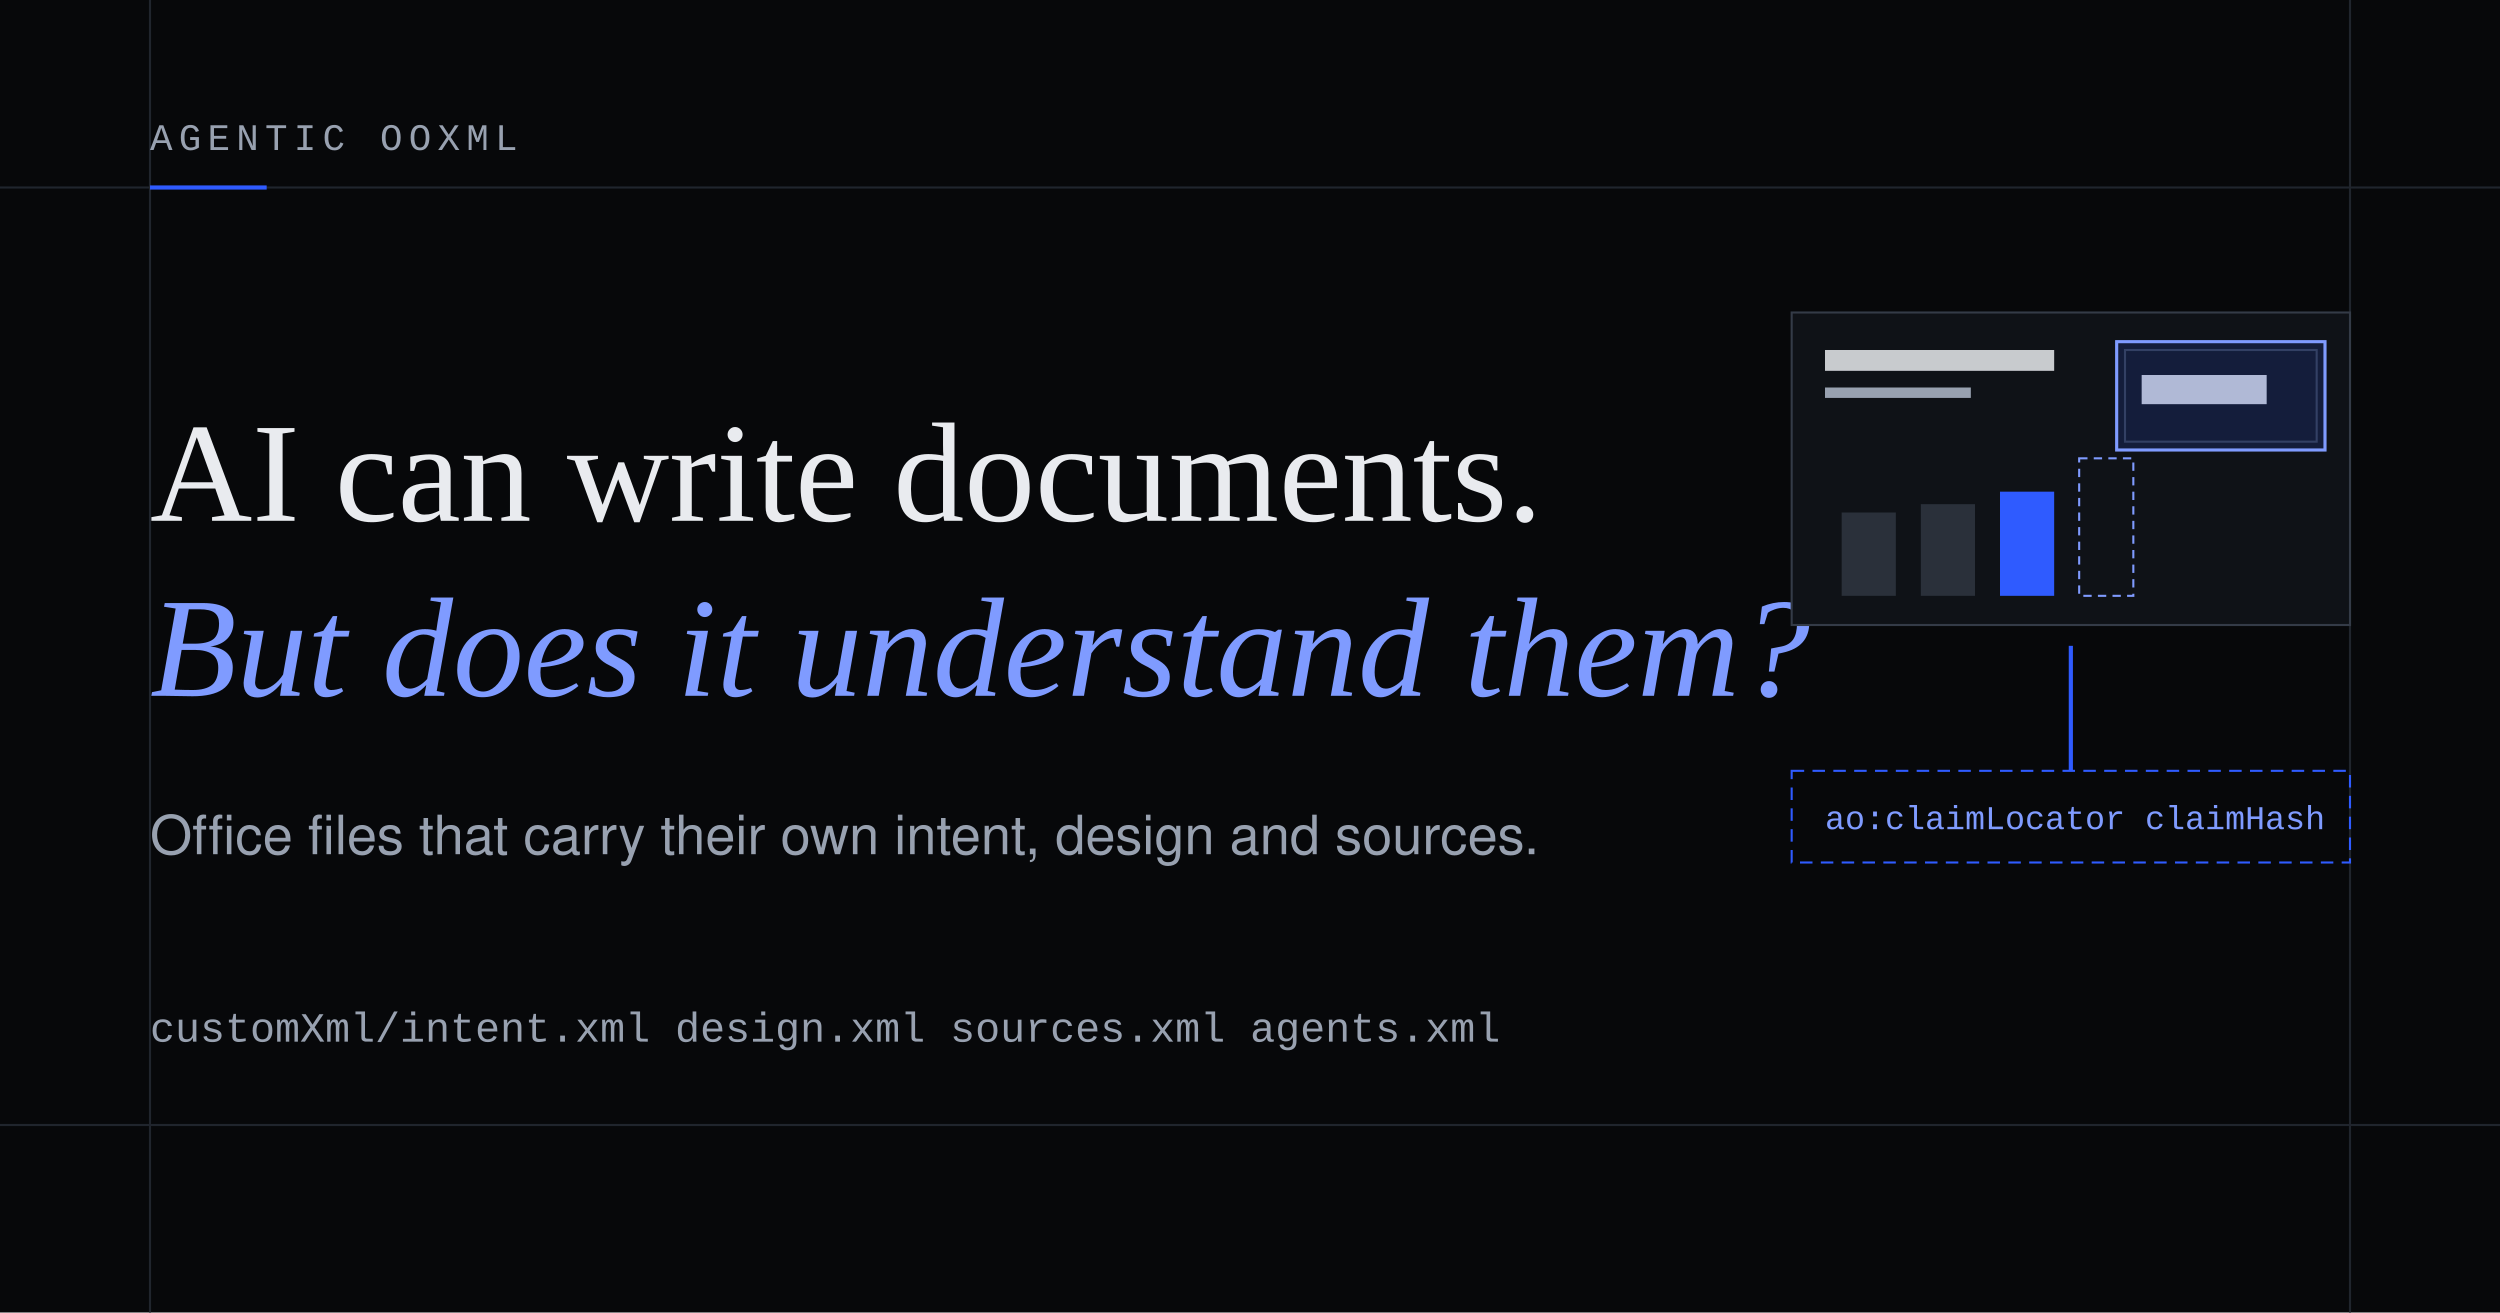
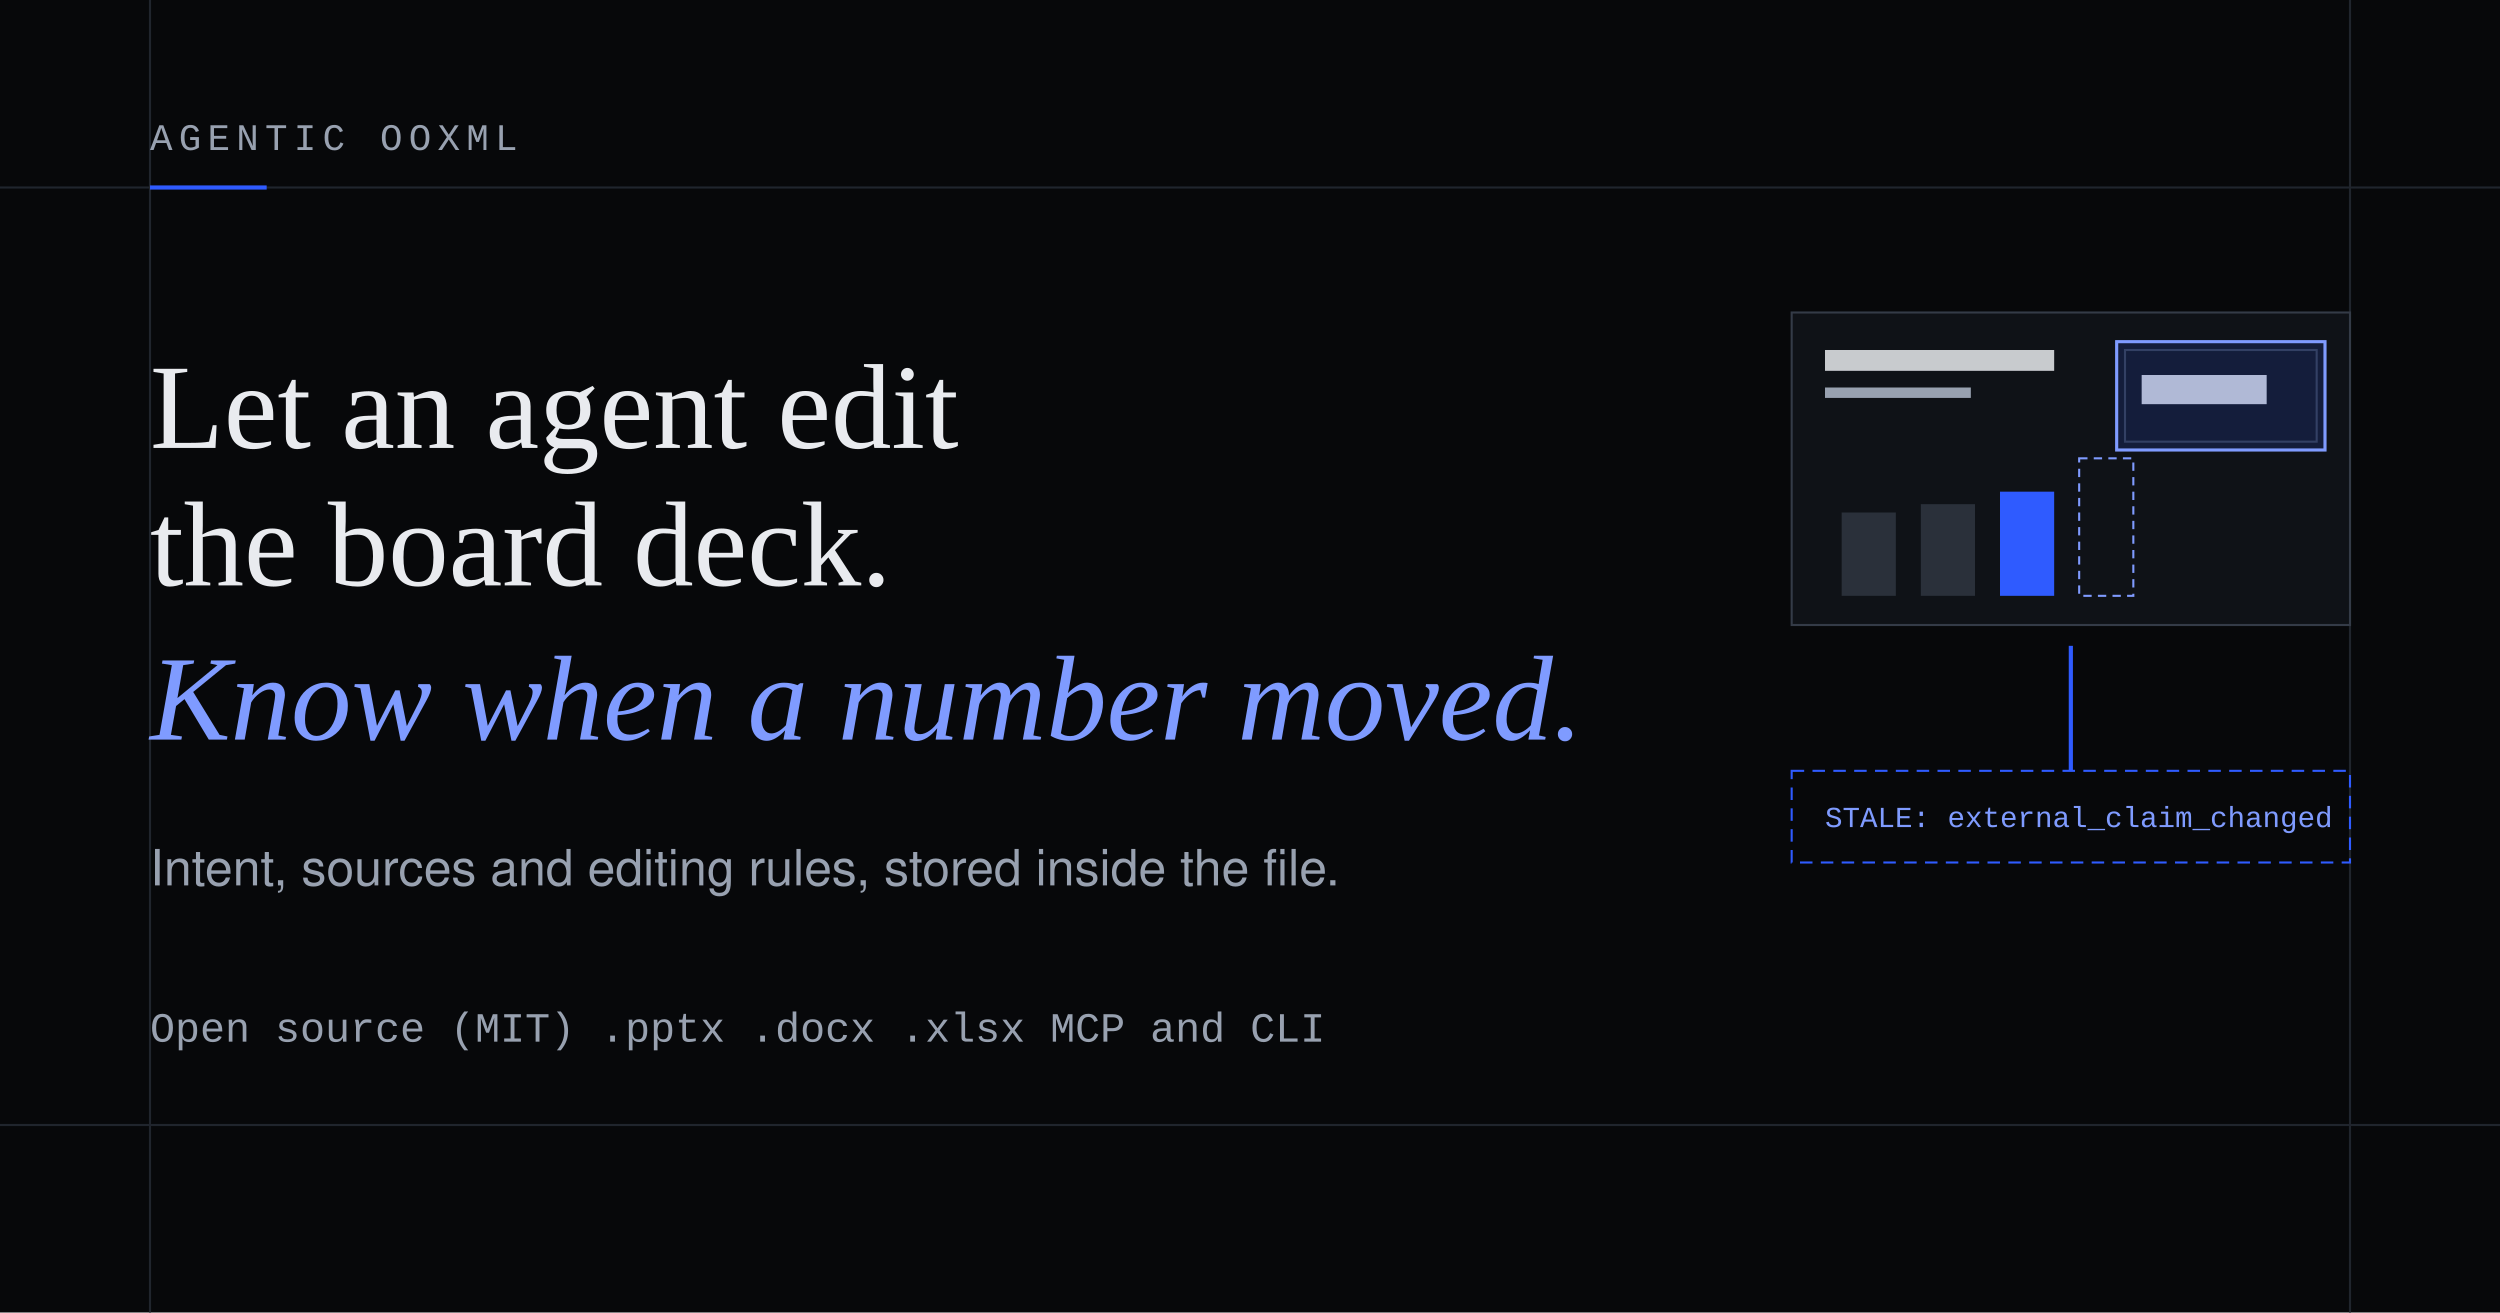
<svg xmlns="http://www.w3.org/2000/svg" width="1200" height="630" viewBox="0 0 1200 630">
  <rect width="1200" height="630" fill="#07080a" />
  <g stroke="#20252d" stroke-width="1">
    <path d="M0 90H1200M0 540H1200M72 0V630M1128 0V630" />
  </g>
  <g fill="none" stroke="#2f5bff" stroke-width="2">
    <path d="M72 90h56" />
  </g>
  <text x="72" y="72" font-family="Menlo, Courier New, monospace" font-size="18" letter-spacing="3" fill="#98a1b0">AGENTIC OOXML</text>
-   <text x="72" y="250" font-family="Georgia, Times New Roman, serif" font-size="68" fill="#e9ebef">AI can write documents.</text>
-   <text x="72" y="334" font-family="Georgia, Times New Roman, serif" font-style="italic" font-size="68" fill="#7f9bff">But does it understand them?</text>
-   <text x="72" y="410" font-family="Helvetica, Arial, sans-serif" font-size="26" fill="#98a1b0">Office files that carry their own intent, design and sources.</text>
-   <text x="72" y="500" font-family="Menlo, Courier New, monospace" font-size="20" fill="#98a1b0">customXml/intent.xml  design.xml  sources.xml  agents.xml</text>
+   <text x="72" y="215" font-family="Georgia, Times New Roman, serif" font-size="58" fill="#e9ebef">Let an agent edit</text>
+   <text x="72" y="281" font-family="Georgia, Times New Roman, serif" font-size="58" fill="#e9ebef">the board deck.</text>
+   <text x="72" y="355" font-family="Georgia, Times New Roman, serif" font-style="italic" font-size="58" fill="#7f9bff">Know when a number moved.</text>
+   <text x="72" y="425" font-family="Helvetica, Arial, sans-serif" font-size="24" fill="#98a1b0">Intent, sources and editing rules, stored inside the file.</text>
+   <text x="72" y="500" font-family="Menlo, Courier New, monospace" font-size="20" fill="#98a1b0">Open source (MIT)   .pptx  .docx  .xlsx   MCP and CLI</text>
  <g transform="translate(860 150)">
    <rect width="268" height="150" fill="#0f1217" stroke="#343b47" />
    <rect x="16" y="18" width="110" height="10" fill="#e9ebef" opacity=".85" />
    <rect x="16" y="36" width="70" height="5" fill="#98a1b0" />
    <rect x="160" y="18" width="92" height="44" fill="none" stroke="#343b47" />
    <rect x="168" y="30" width="60" height="14" fill="#e9ebef" opacity=".85" />
    <g fill="#2a303a">
      <rect x="24" y="96" width="26" height="40" />
      <rect x="62" y="92" width="26" height="44" />
    </g>
    <rect x="100" y="86" width="26" height="50" fill="#2f5bff" />
    <rect x="138" y="70" width="26" height="66" fill="none" stroke="#7f9bff" stroke-dasharray="4 3" />
    <rect x="156" y="14" width="100" height="52" fill="#2f5bff" fill-opacity=".16" stroke="#7f9bff" stroke-width="1.5" />
  </g>
  <path d="M994 310v60" stroke="#2f5bff" stroke-width="2" />
  <rect x="860" y="370" width="268" height="44" fill="none" stroke="#2f5bff" stroke-dasharray="6 4" />
-   <text x="876" y="398" font-family="Menlo, Courier New, monospace" font-size="16" fill="#7f9bff">ao:claimLocator claimHash</text>
+   <text x="876" y="397" font-family="Menlo, Courier New, monospace" font-size="14" fill="#7f9bff">STALE: external_claim_changed</text>
</svg>
